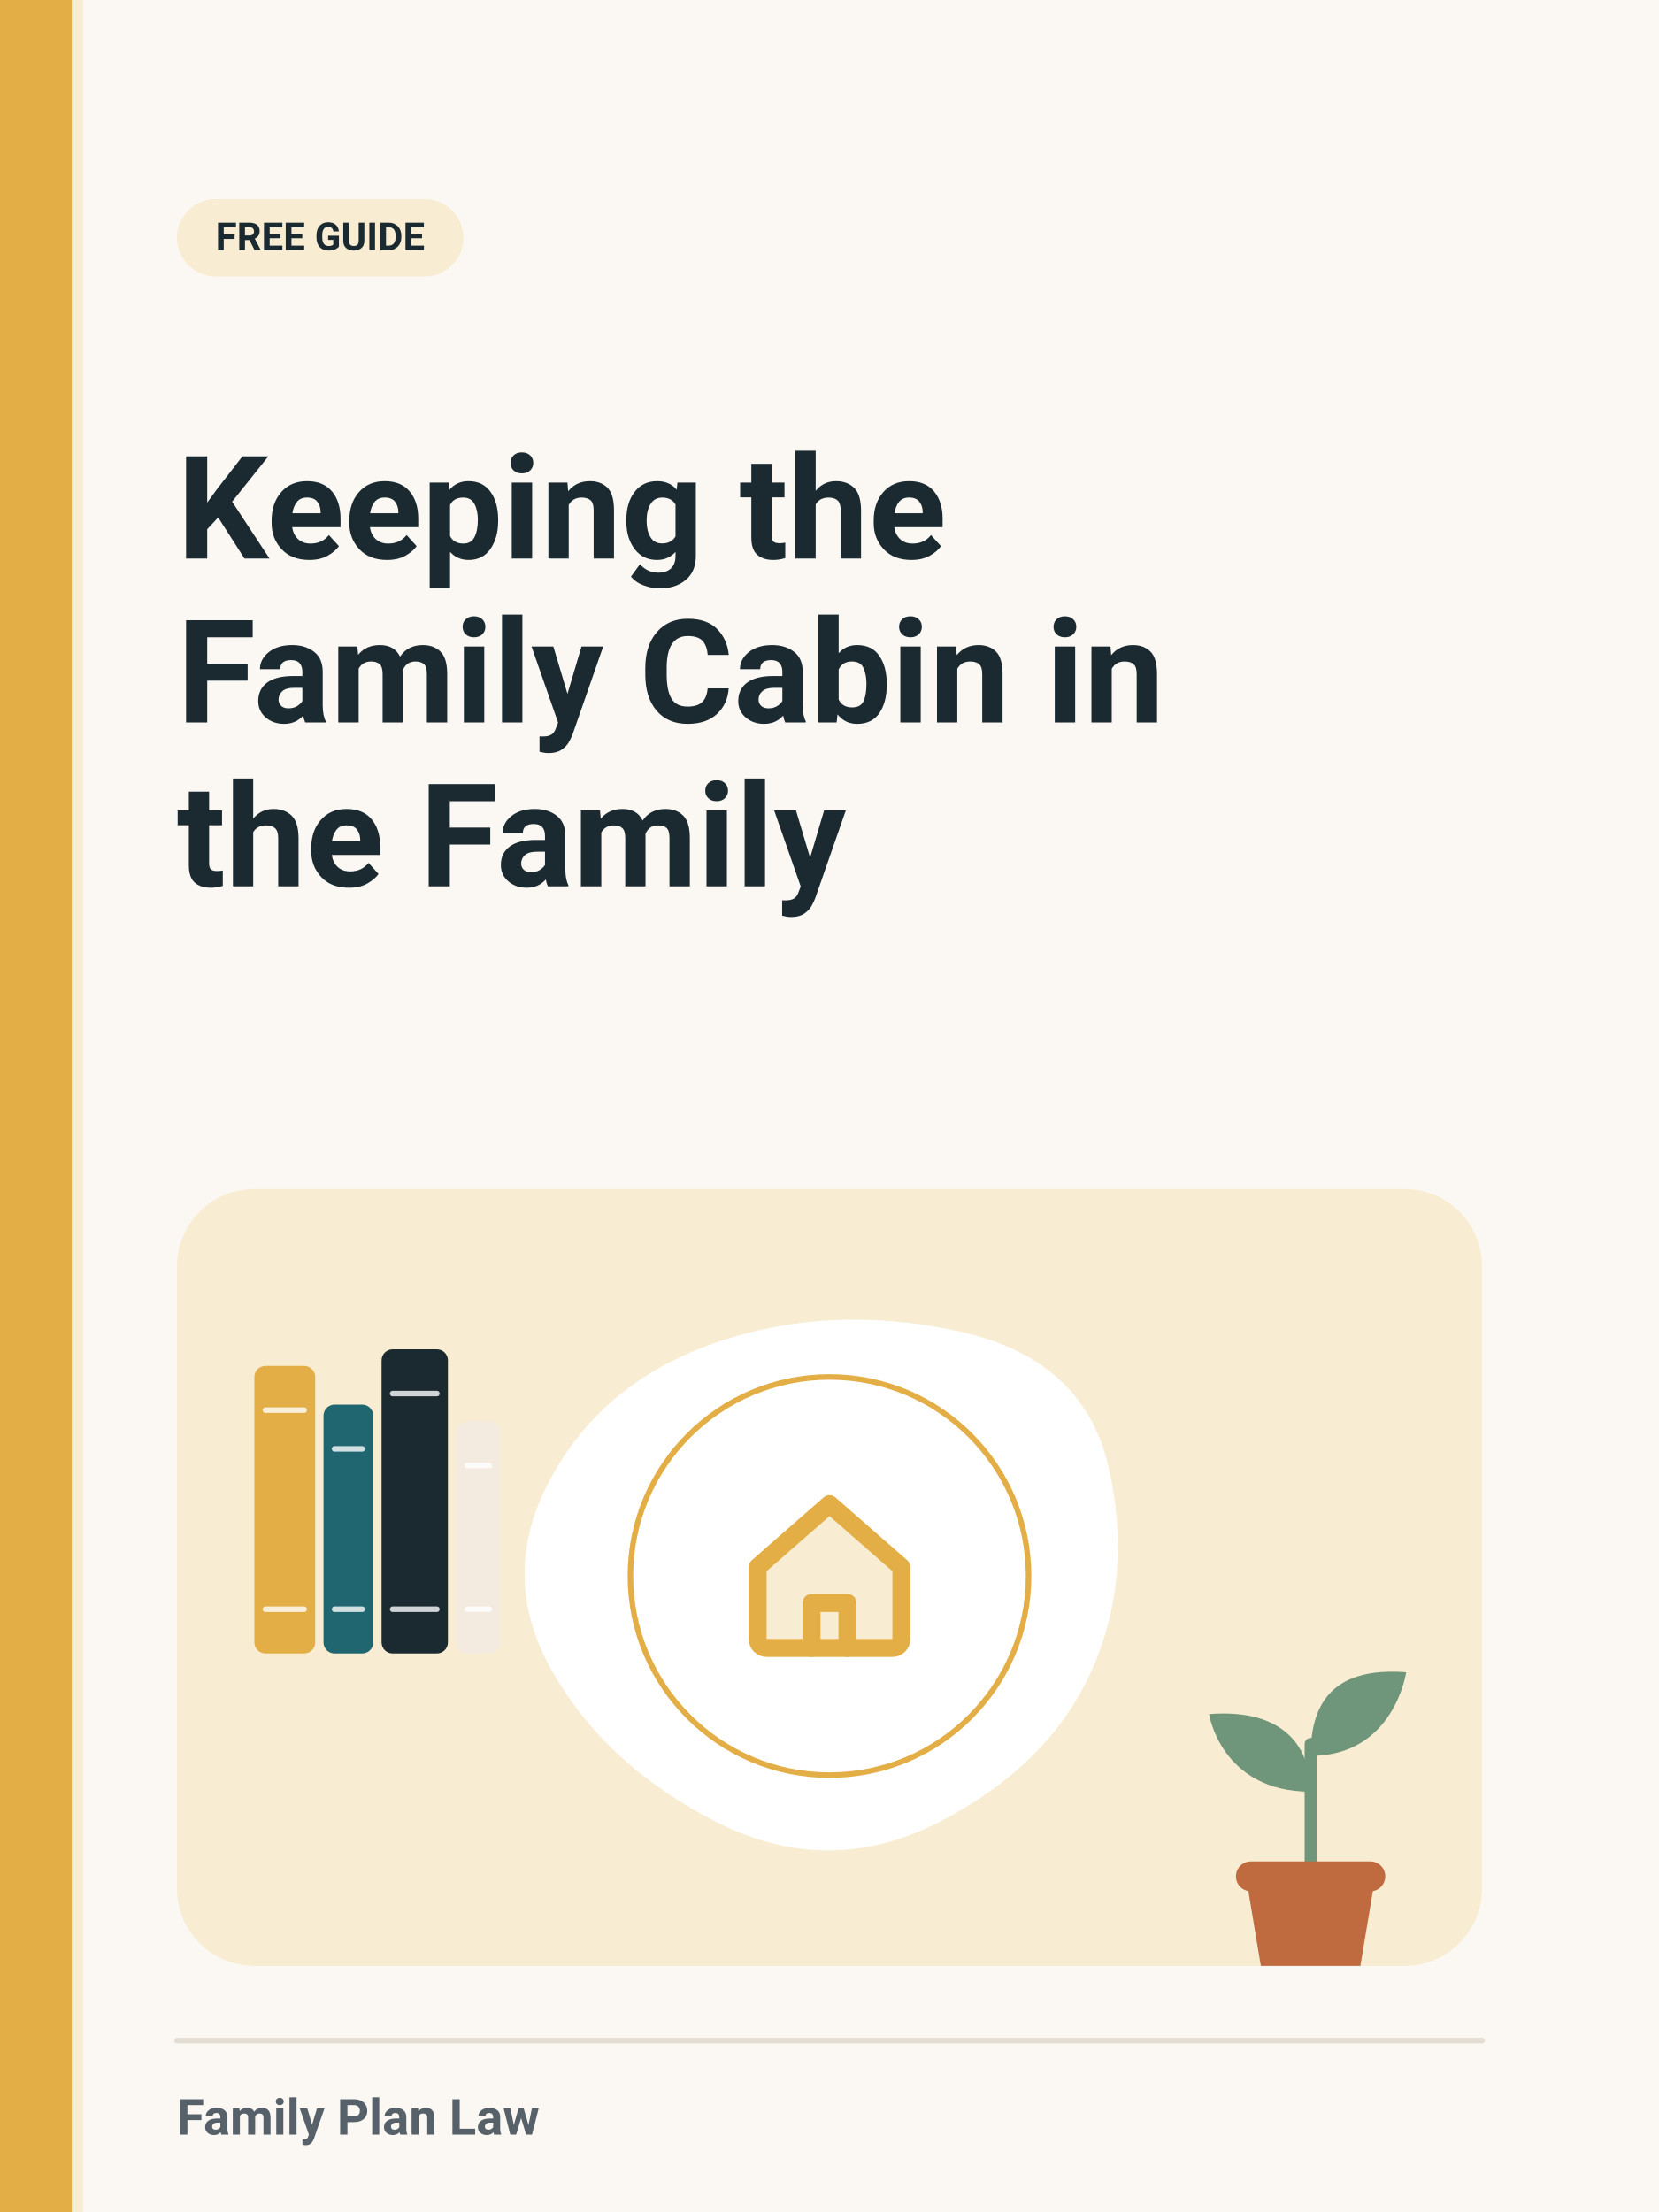
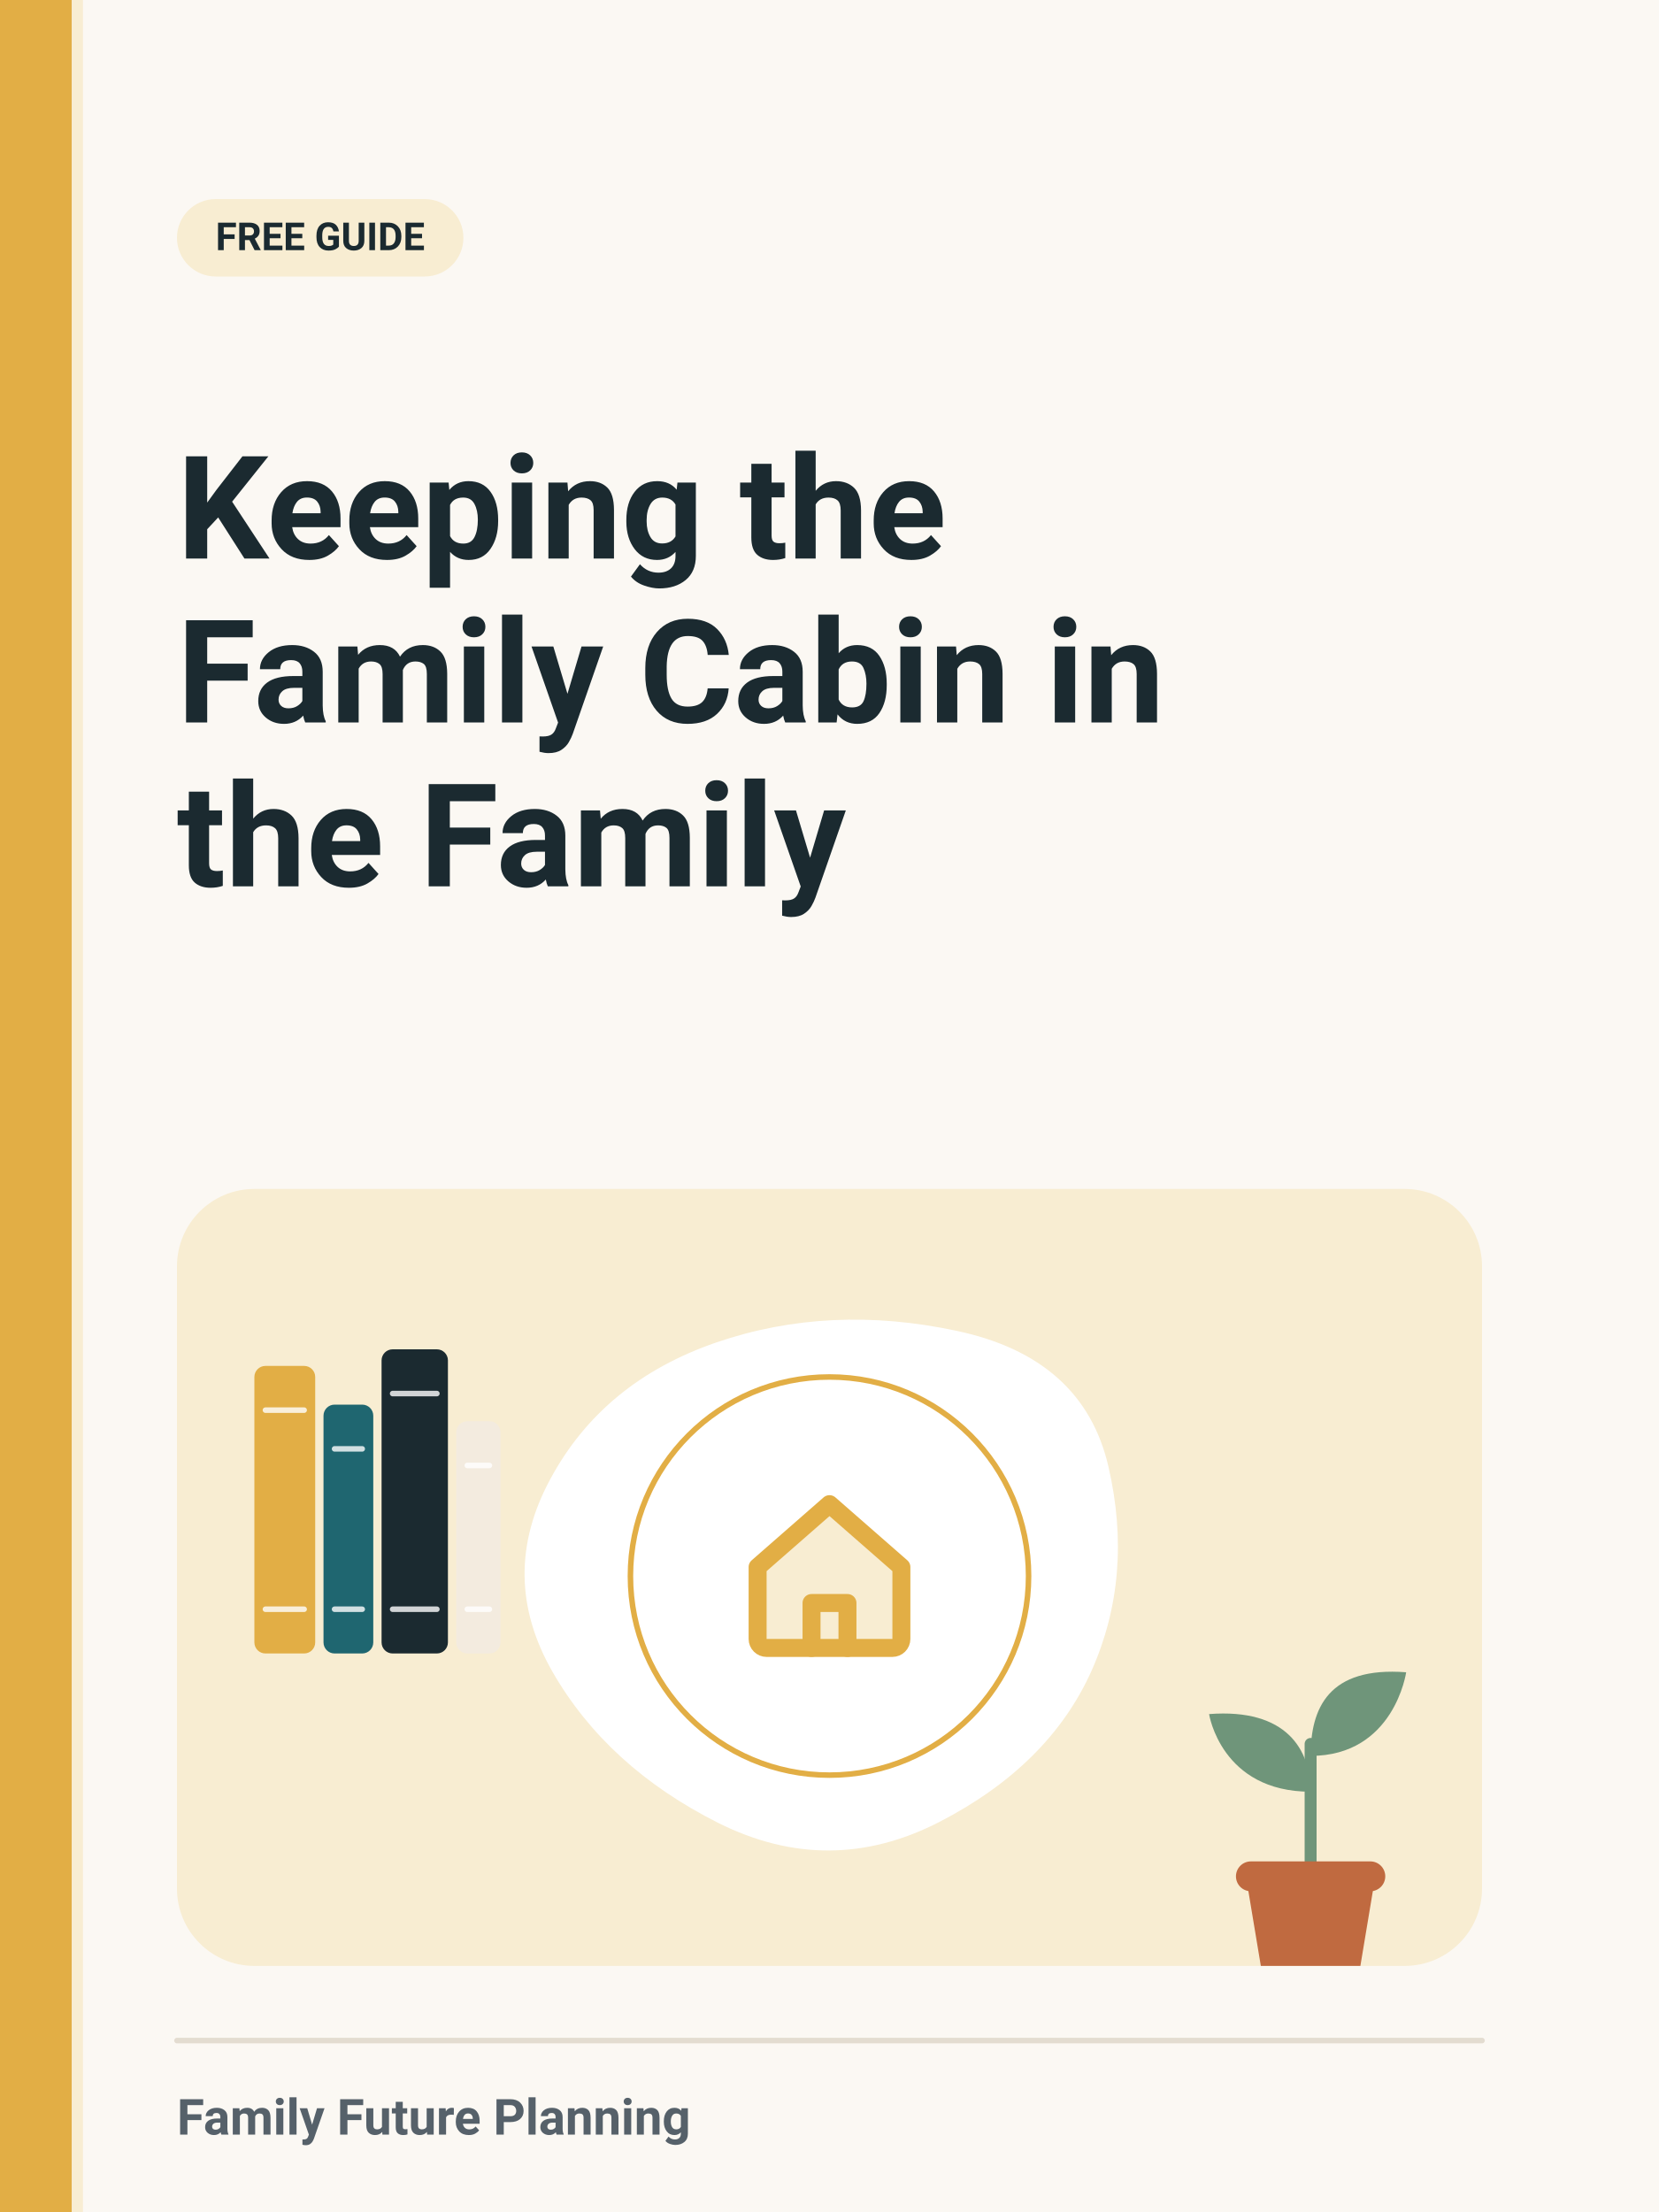
<svg xmlns="http://www.w3.org/2000/svg" viewBox="0 0 600 800" role="img" aria-labelledby="_R_0_-t _R_0_-d" width="600" height="800">
  <rect width="600" height="800" style="fill:#fbf8f3" />
  <rect width="26" height="800" style="fill:#e2ae45" />
  <rect x="26" width="4" height="800" style="fill:#f8edd2" />
  <g>
    <rect x="64" y="72" width="103.6" height="28" rx="14" style="fill:#f8edd2" />
    <text x="115.8" y="90.48" font-size="14" font-weight="600" text-anchor="middle" style="fill:#1b2a30;font-family:system-ui, -apple-system, &quot;Segoe UI&quot;, Roboto, sans-serif">FREE GUIDE</text>
  </g>
  <text x="64" y="202" font-size="52" font-weight="700" text-anchor="start" style="fill:#1b2a30;font-family:system-ui, -apple-system, &quot;Segoe UI&quot;, Roboto, sans-serif">Keeping the</text>
  <text x="64" y="261.28" font-size="52" font-weight="700" text-anchor="start" style="fill:#1b2a30;font-family:system-ui, -apple-system, &quot;Segoe UI&quot;, Roboto, sans-serif">Family Cabin in</text>
  <text x="64" y="320.56" font-size="52" font-weight="700" text-anchor="start" style="fill:#1b2a30;font-family:system-ui, -apple-system, &quot;Segoe UI&quot;, Roboto, sans-serif">the Family</text>
  <rect x="64" y="430" width="472" height="281" rx="28" style="fill:#f8edd2" />
  <g>
    <path d="M 400.9 530.5 Q 410.0 570.0 394.8 604.2 Q 379.5 638.4 339.8 658.9 Q 300.0 679.4 259.8 659.3 Q 219.6 639.1 199.8 604.6 Q 180.0 570.0 199.1 534.8 Q 218.1 499.6 259.1 485.5 Q 300.0 471.5 345.9 481.3 Q 391.8 491.0 400.9 530.5 Z" style="fill:#ffffff" />
    <circle cx="300" cy="570" r="72" style="fill:#ffffff" />
    <circle cx="300" cy="570" r="72" style="fill:none;stroke:#e2ae45" stroke-width="2" />
    <g transform="translate(261 531) scale(3.25)">
      <g style="stroke:#e2ae45;color:#e2ae45" fill="none" stroke-width="2" stroke-linecap="round" stroke-linejoin="round">
        <path d="M4 11 12 4l8 7v8a1 1 0 0 1-1 1H5a1 1 0 0 1-1-1z" fill="#f8edd2" />
        <path d="M10 20v-5h4v5" />
      </g>
    </g>
    <g>
      <g>
        <g>
          <rect x="92" y="494" width="22" height="104" rx="4" style="fill:#e2ae45" />
          <line x1="96" x2="110" y1="510" y2="510" style="stroke:#ffffff" stroke-linecap="round" stroke-linejoin="round" stroke-width="2" opacity="0.8" />
          <line x1="96" x2="110" y1="582" y2="582" style="stroke:#ffffff" stroke-linecap="round" stroke-linejoin="round" stroke-width="2" opacity="0.8" />
        </g>
        <g>
          <rect x="117" y="508" width="18" height="90" rx="4" style="fill:#1f6670" />
          <line x1="121" x2="131" y1="524" y2="524" style="stroke:#ffffff" stroke-linecap="round" stroke-linejoin="round" stroke-width="2" opacity="0.8" />
          <line x1="121" x2="131" y1="582" y2="582" style="stroke:#ffffff" stroke-linecap="round" stroke-linejoin="round" stroke-width="2" opacity="0.8" />
        </g>
        <g>
          <rect x="138" y="488" width="24" height="110" rx="4" style="fill:#1b2a30" />
          <line x1="142" x2="158" y1="504" y2="504" style="stroke:#ffffff" stroke-linecap="round" stroke-linejoin="round" stroke-width="2" opacity="0.8" />
          <line x1="142" x2="158" y1="582" y2="582" style="stroke:#ffffff" stroke-linecap="round" stroke-linejoin="round" stroke-width="2" opacity="0.8" />
        </g>
        <g>
          <rect x="165" y="514" width="16" height="84" rx="4" style="fill:#f3ebdf" />
          <line x1="169" x2="177" y1="530" y2="530" style="stroke:#ffffff" stroke-linecap="round" stroke-linejoin="round" stroke-width="2" opacity="0.8" />
          <line x1="169" x2="177" y1="582" y2="582" style="stroke:#ffffff" stroke-linecap="round" stroke-linejoin="round" stroke-width="2" opacity="0.8" />
        </g>
      </g>
      <g transform="translate(474 711) scale(0.9)">
        <g transform="translate(0 -34) scale(1.2)">
          <path d="M 0 0 V -46" style="stroke:#6f957a;fill:none" stroke-width="4" stroke-linecap="round" stroke-linejoin="round" />
          <path d="M 0 -30 C -30 -30 -34 -56 -34 -56 C -8 -58 0 -44 0 -30 Z" style="fill:#6f957a" />
          <path d="M 0 -42 C 28 -42 32 -70 32 -70 C 6 -72 0 -58 0 -42 Z" style="fill:#6f957a" />
        </g>
        <path d="M -26 -36 H 26 L 20 0 H -20 Z" style="fill:#c06a40" />
        <rect x="-30" y="-42" width="60" height="12" rx="6" style="fill:#c06a40" />
      </g>
    </g>
  </g>
  <line x1="64" x2="536" y1="738" y2="738" style="stroke:#e3dcd0" stroke-width="2" stroke-linecap="round" stroke-linejoin="round" />
-   <text x="64" y="772" font-size="18" font-weight="700" text-anchor="start" style="fill:#56616a;font-family:system-ui, -apple-system, &quot;Segoe UI&quot;, Roboto, sans-serif">Family Plan Law</text>
+   <text x="64" y="772" font-size="18" font-weight="700" text-anchor="start" style="fill:#56616a;font-family:system-ui, -apple-system, &quot;Segoe UI&quot;, Roboto, sans-serif">Family Future Planning</text>
</svg>
